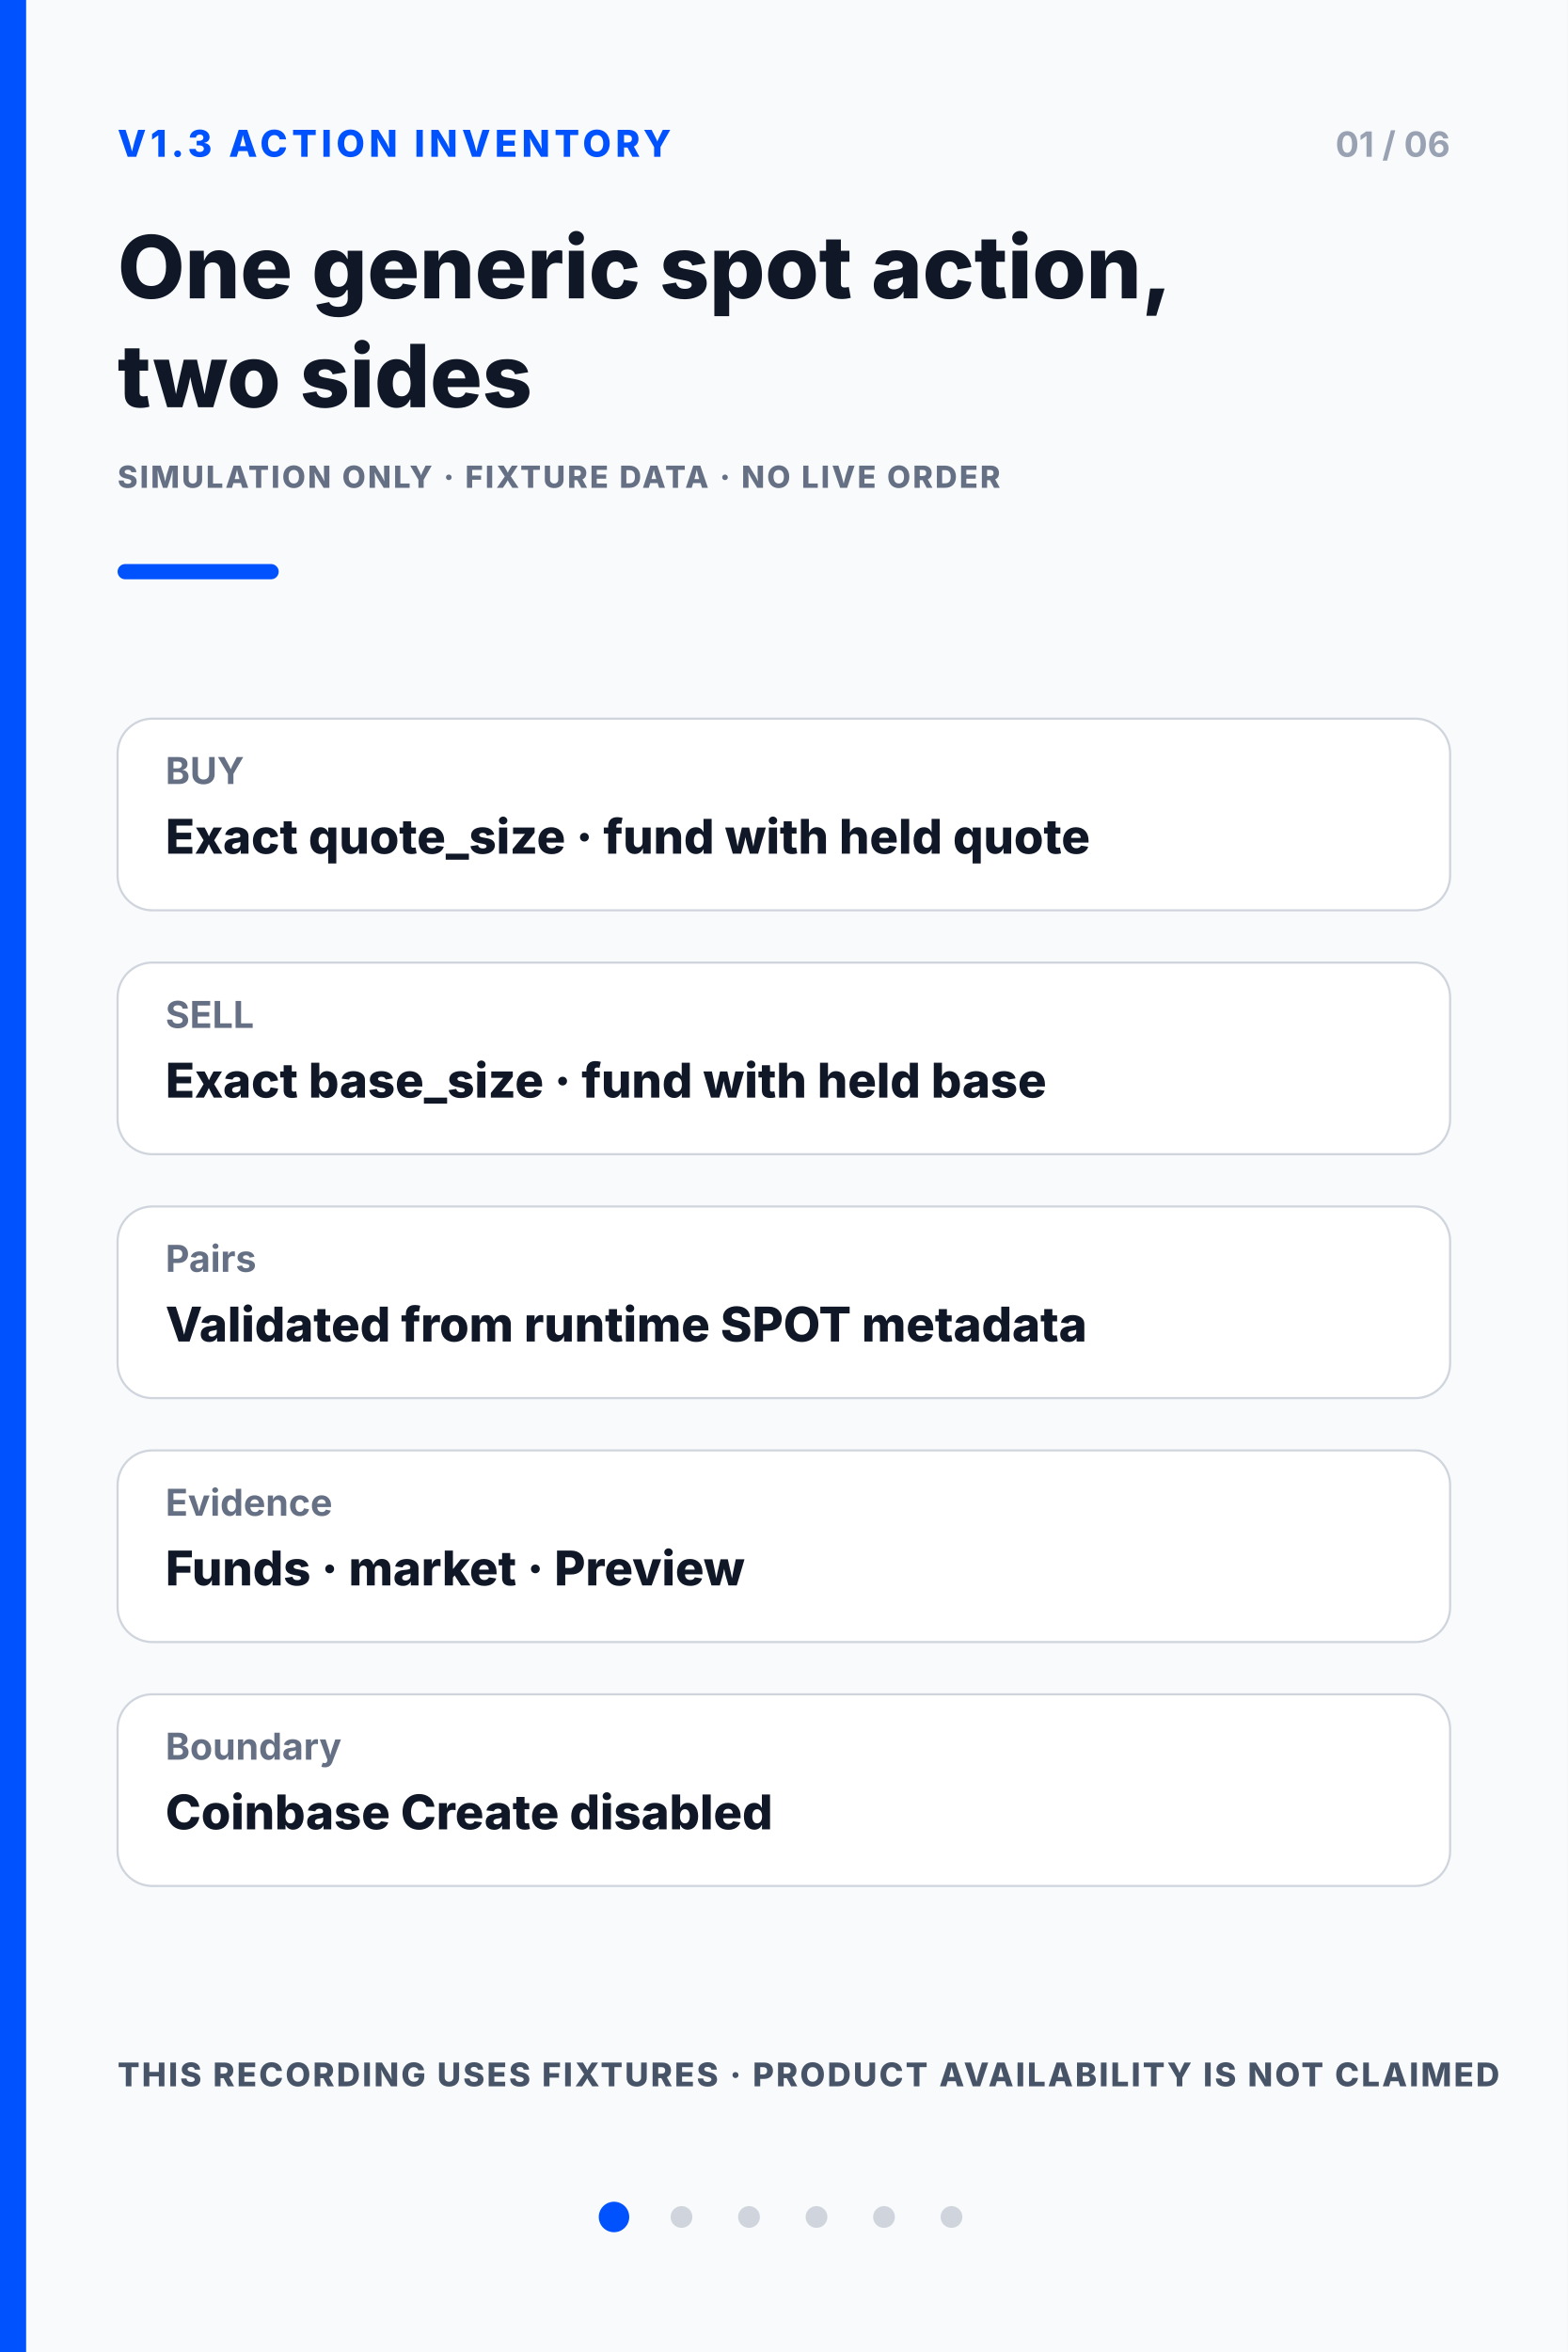
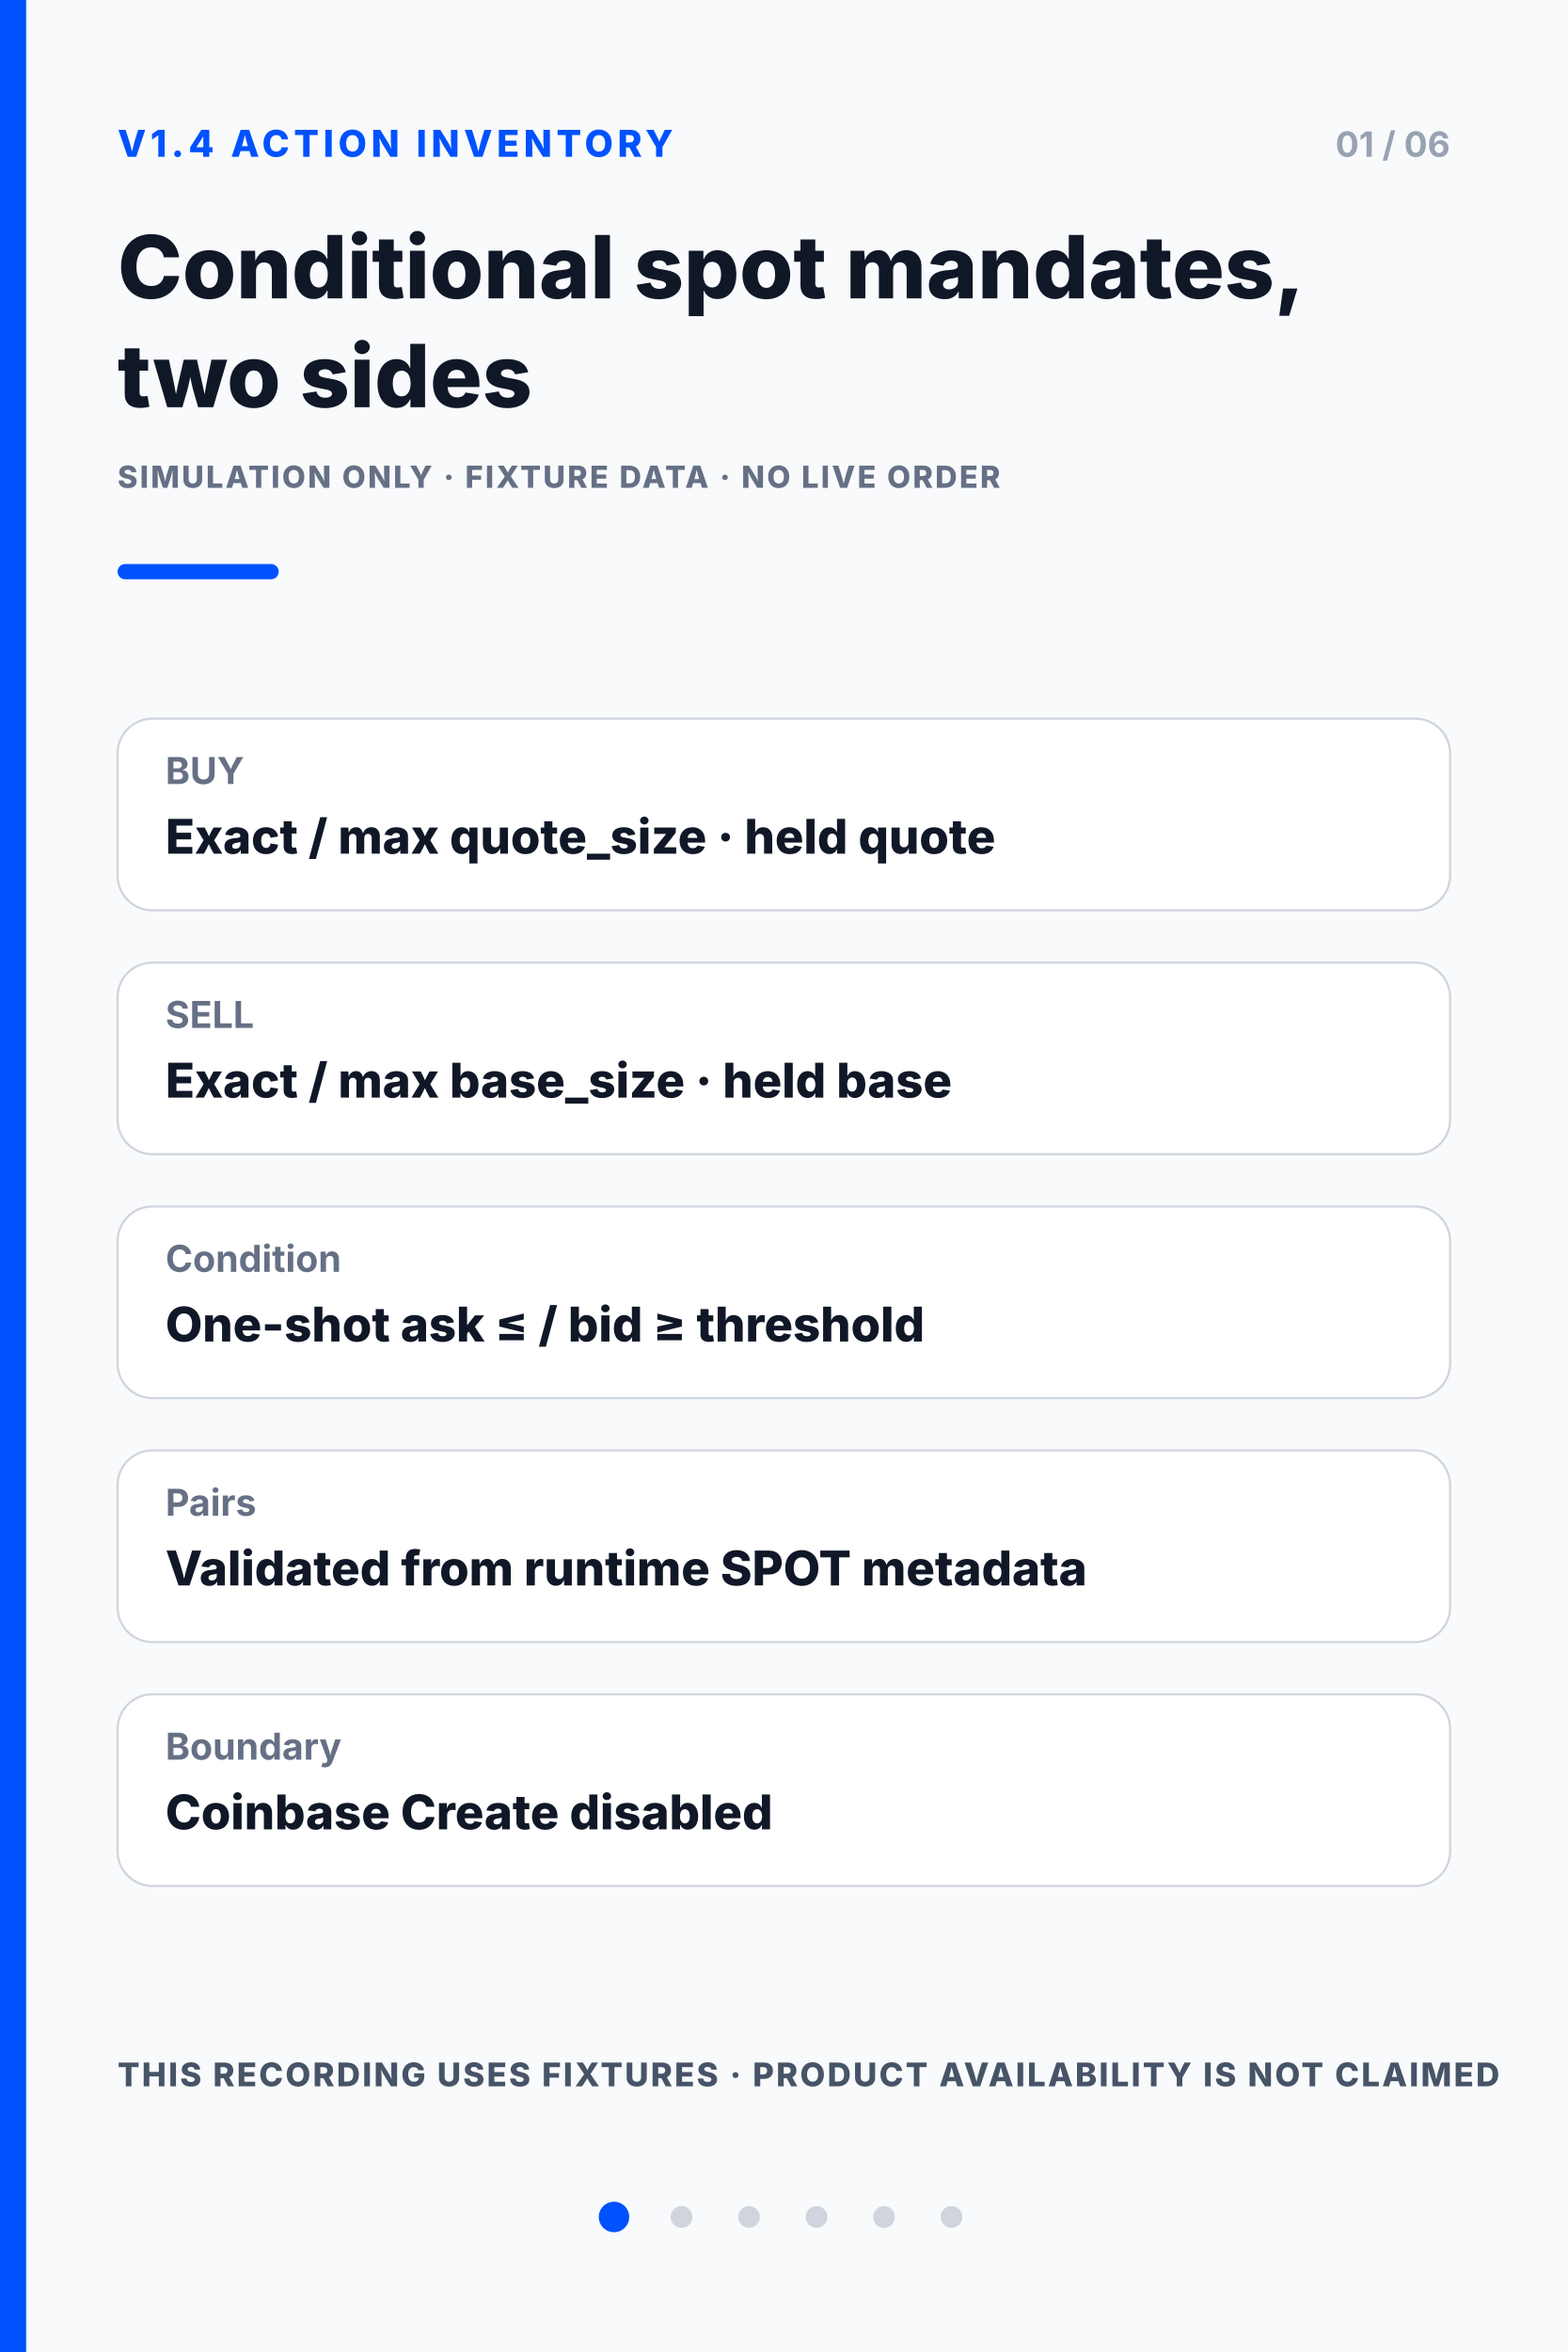
<svg xmlns="http://www.w3.org/2000/svg" width="720" height="1080" viewBox="0 0 720 1080">
  <rect width="720" height="1080" fill="#f8fafc" />
  <rect width="12" height="1080" fill="#0052ff" />
-   <text x="54" y="72" fill="#0052ff" font-family="Inter,Arial,sans-serif" font-size="17" font-weight="800" letter-spacing="2">V1.3 ACTION INVENTORY</text>
+   <text x="54" y="72" fill="#0052ff" font-family="Inter,Arial,sans-serif" font-size="17" font-weight="800" letter-spacing="2">V1.4 ACTION INVENTORY</text>
  <text x="54" y="137" fill="#101828" font-family="Inter,Arial,sans-serif" font-size="40" font-weight="800">
-     <tspan x="54" dy="0">One generic spot action,</tspan>
+     <tspan x="54" dy="0">Conditional spot mandates,</tspan>
    <tspan x="54" dy="50">two sides</tspan>
  </text>
  <text x="54" y="224" fill="#667085" font-family="Inter,Arial,sans-serif" font-size="14" font-weight="800" letter-spacing="1">SIMULATION ONLY · FIXTURE DATA · NO LIVE ORDER</text>
  <rect x="54" y="259" width="74" height="7" rx="3.5" fill="#0052ff" />
  <g transform="translate(54 330)" font-family="Inter,Arial,sans-serif">
    <rect width="612" height="88" rx="16" fill="#ffffff" stroke="#d0d5dd" />
    <text x="22" y="30" fill="#667085" font-size="17" font-weight="650">BUY</text>
-     <text x="22" y="62" fill="#101828" font-size="22" font-weight="760">Exact quote_size · fund with held quote</text>
+     <text x="22" y="62" fill="#101828" font-size="22" font-weight="760">Exact / max quote_size · held quote</text>
  </g>
  <g transform="translate(54 442)" font-family="Inter,Arial,sans-serif">
    <rect width="612" height="88" rx="16" fill="#ffffff" stroke="#d0d5dd" />
    <text x="22" y="30" fill="#667085" font-size="17" font-weight="650">SELL</text>
-     <text x="22" y="62" fill="#101828" font-size="22" font-weight="760">Exact base_size · fund with held base</text>
+     <text x="22" y="62" fill="#101828" font-size="22" font-weight="760">Exact / max base_size · held base</text>
  </g>
  <g transform="translate(54 554)" font-family="Inter,Arial,sans-serif">
    <rect width="612" height="88" rx="16" fill="#ffffff" stroke="#d0d5dd" />
-     <text x="22" y="30" fill="#667085" font-size="17" font-weight="650">Pairs</text>
-     <text x="22" y="62" fill="#101828" font-size="22" font-weight="760">Validated from runtime SPOT metadata</text>
+     <text x="22" y="30" fill="#667085" font-size="17" font-weight="650">Condition</text>
+     <text x="22" y="62" fill="#101828" font-size="22" font-weight="760">One-shot ask ≤ / bid ≥ threshold</text>
  </g>
  <g transform="translate(54 666)" font-family="Inter,Arial,sans-serif">
    <rect width="612" height="88" rx="16" fill="#ffffff" stroke="#d0d5dd" />
-     <text x="22" y="30" fill="#667085" font-size="17" font-weight="650">Evidence</text>
-     <text x="22" y="62" fill="#101828" font-size="22" font-weight="760">Funds · market · Preview</text>
+     <text x="22" y="30" fill="#667085" font-size="17" font-weight="650">Pairs</text>
+     <text x="22" y="62" fill="#101828" font-size="22" font-weight="760">Validated from runtime SPOT metadata</text>
  </g>
  <g transform="translate(54 778)" font-family="Inter,Arial,sans-serif">
    <rect width="612" height="88" rx="16" fill="#ffffff" stroke="#d0d5dd" />
    <text x="22" y="30" fill="#667085" font-size="17" font-weight="650">Boundary</text>
    <text x="22" y="62" fill="#101828" font-size="22" font-weight="760">Coinbase Create disabled</text>
  </g>
  <text x="54" y="958" fill="#475467" font-family="Inter,Arial,sans-serif" font-size="15" font-weight="800" letter-spacing="1">THIS RECORDING USES FIXTURES · PRODUCT AVAILABILITY IS NOT CLAIMED</text>
  <text x="666" y="72" text-anchor="end" fill="#98a2b3" font-family="Inter,Arial,sans-serif" font-size="16" font-weight="700">01 / 06</text>
  <circle cx="282" cy="1018" r="7" fill="#0052ff" />
  <circle cx="313" cy="1018" r="5" fill="#d0d5dd" />
  <circle cx="344" cy="1018" r="5" fill="#d0d5dd" />
  <circle cx="375" cy="1018" r="5" fill="#d0d5dd" />
  <circle cx="406" cy="1018" r="5" fill="#d0d5dd" />
  <circle cx="437" cy="1018" r="5" fill="#d0d5dd" />
</svg>
